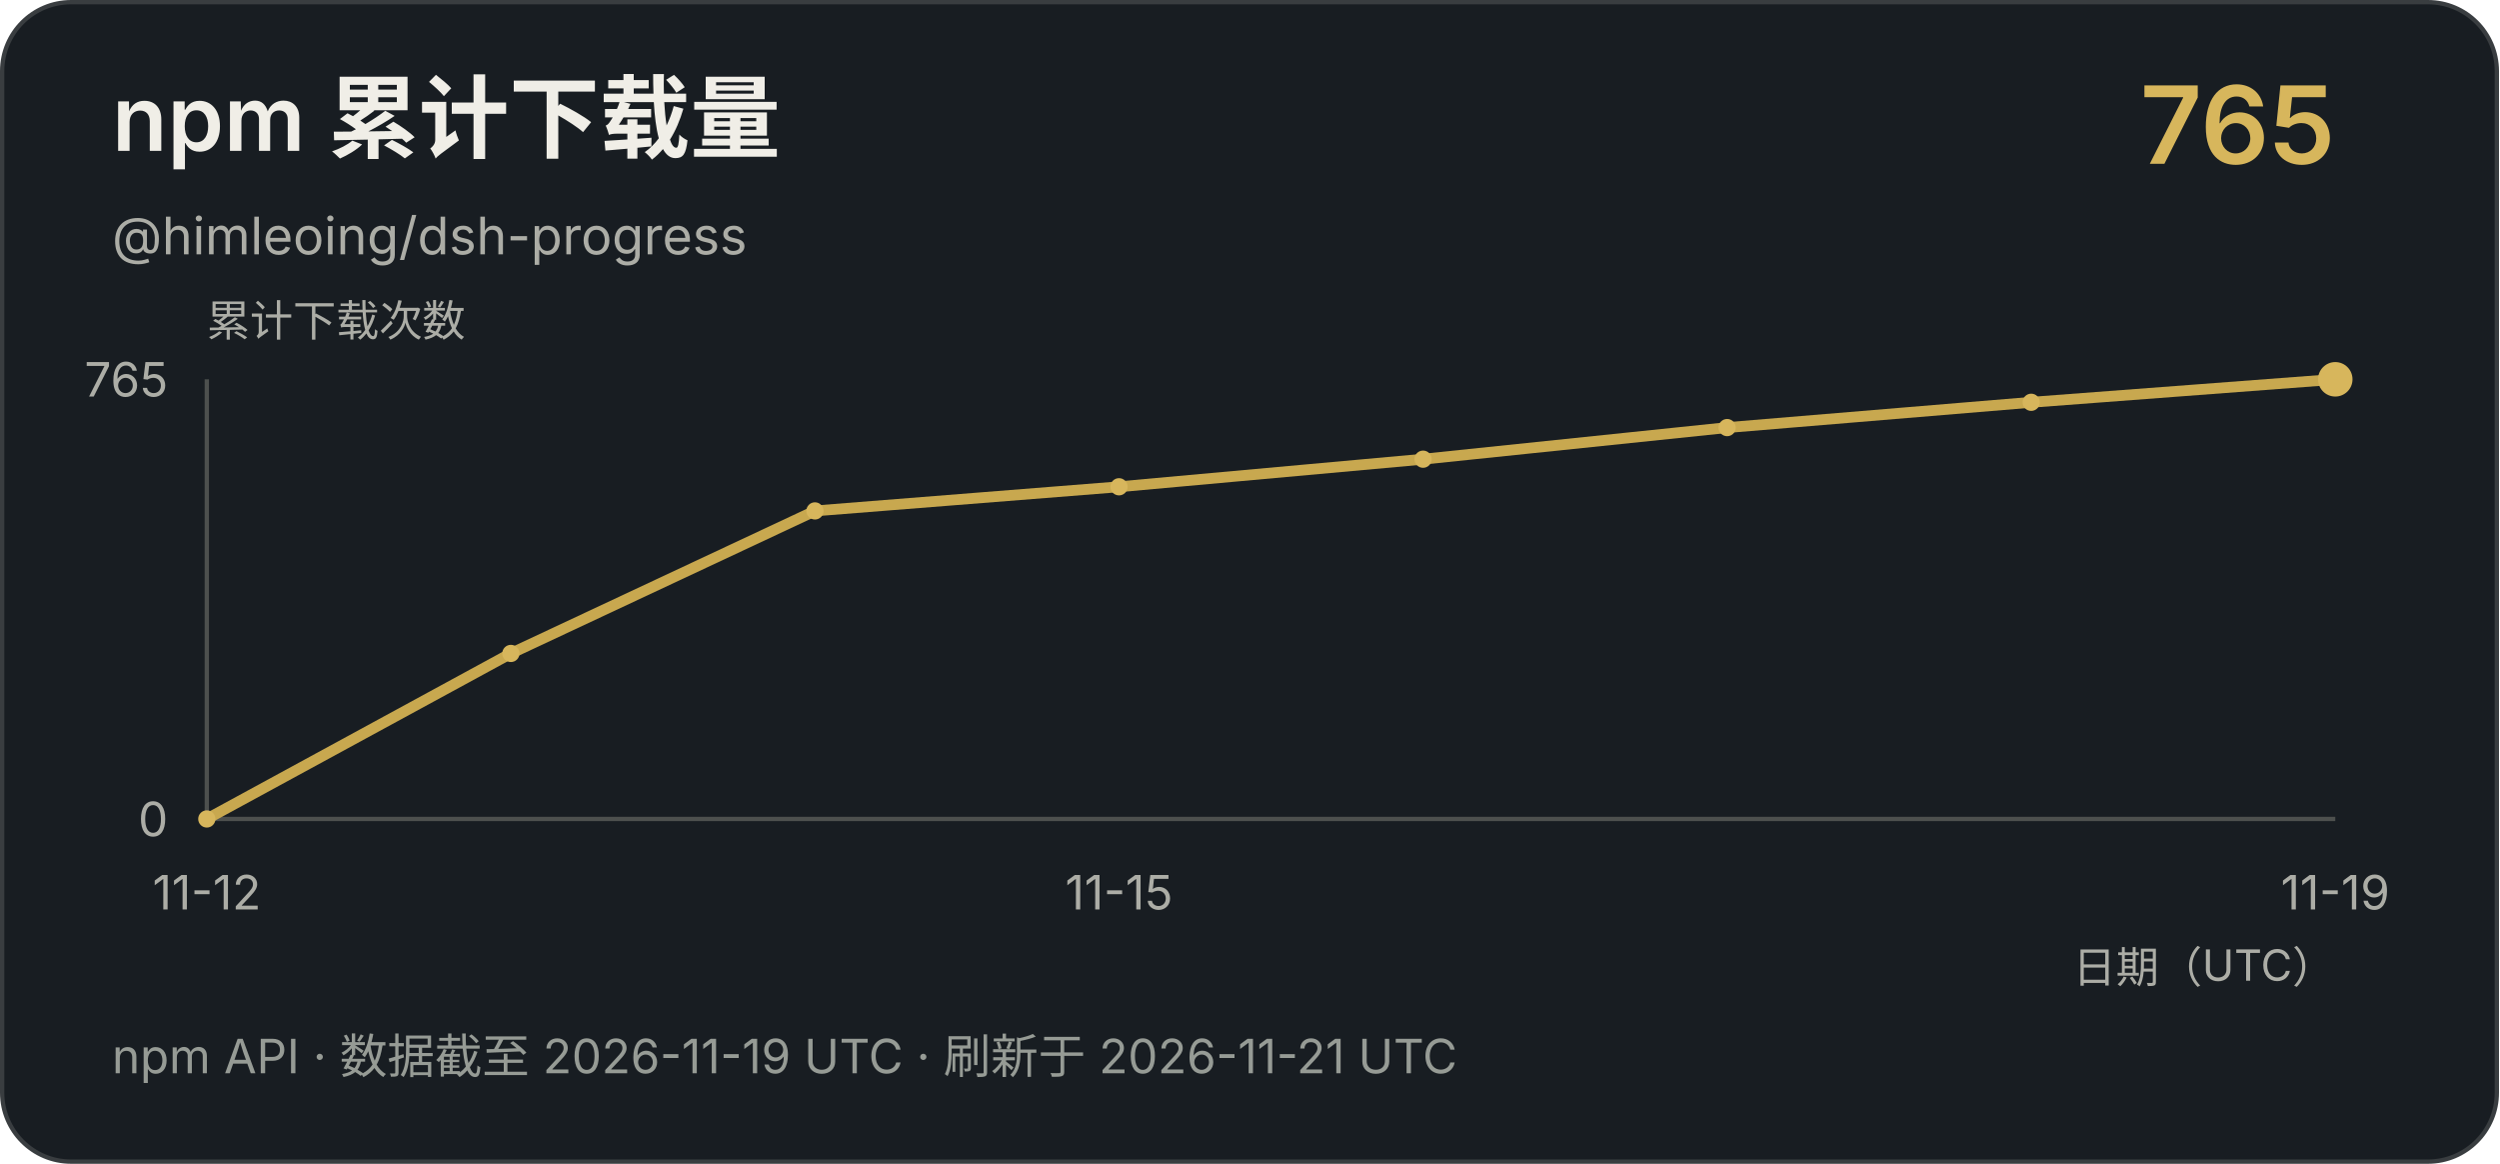
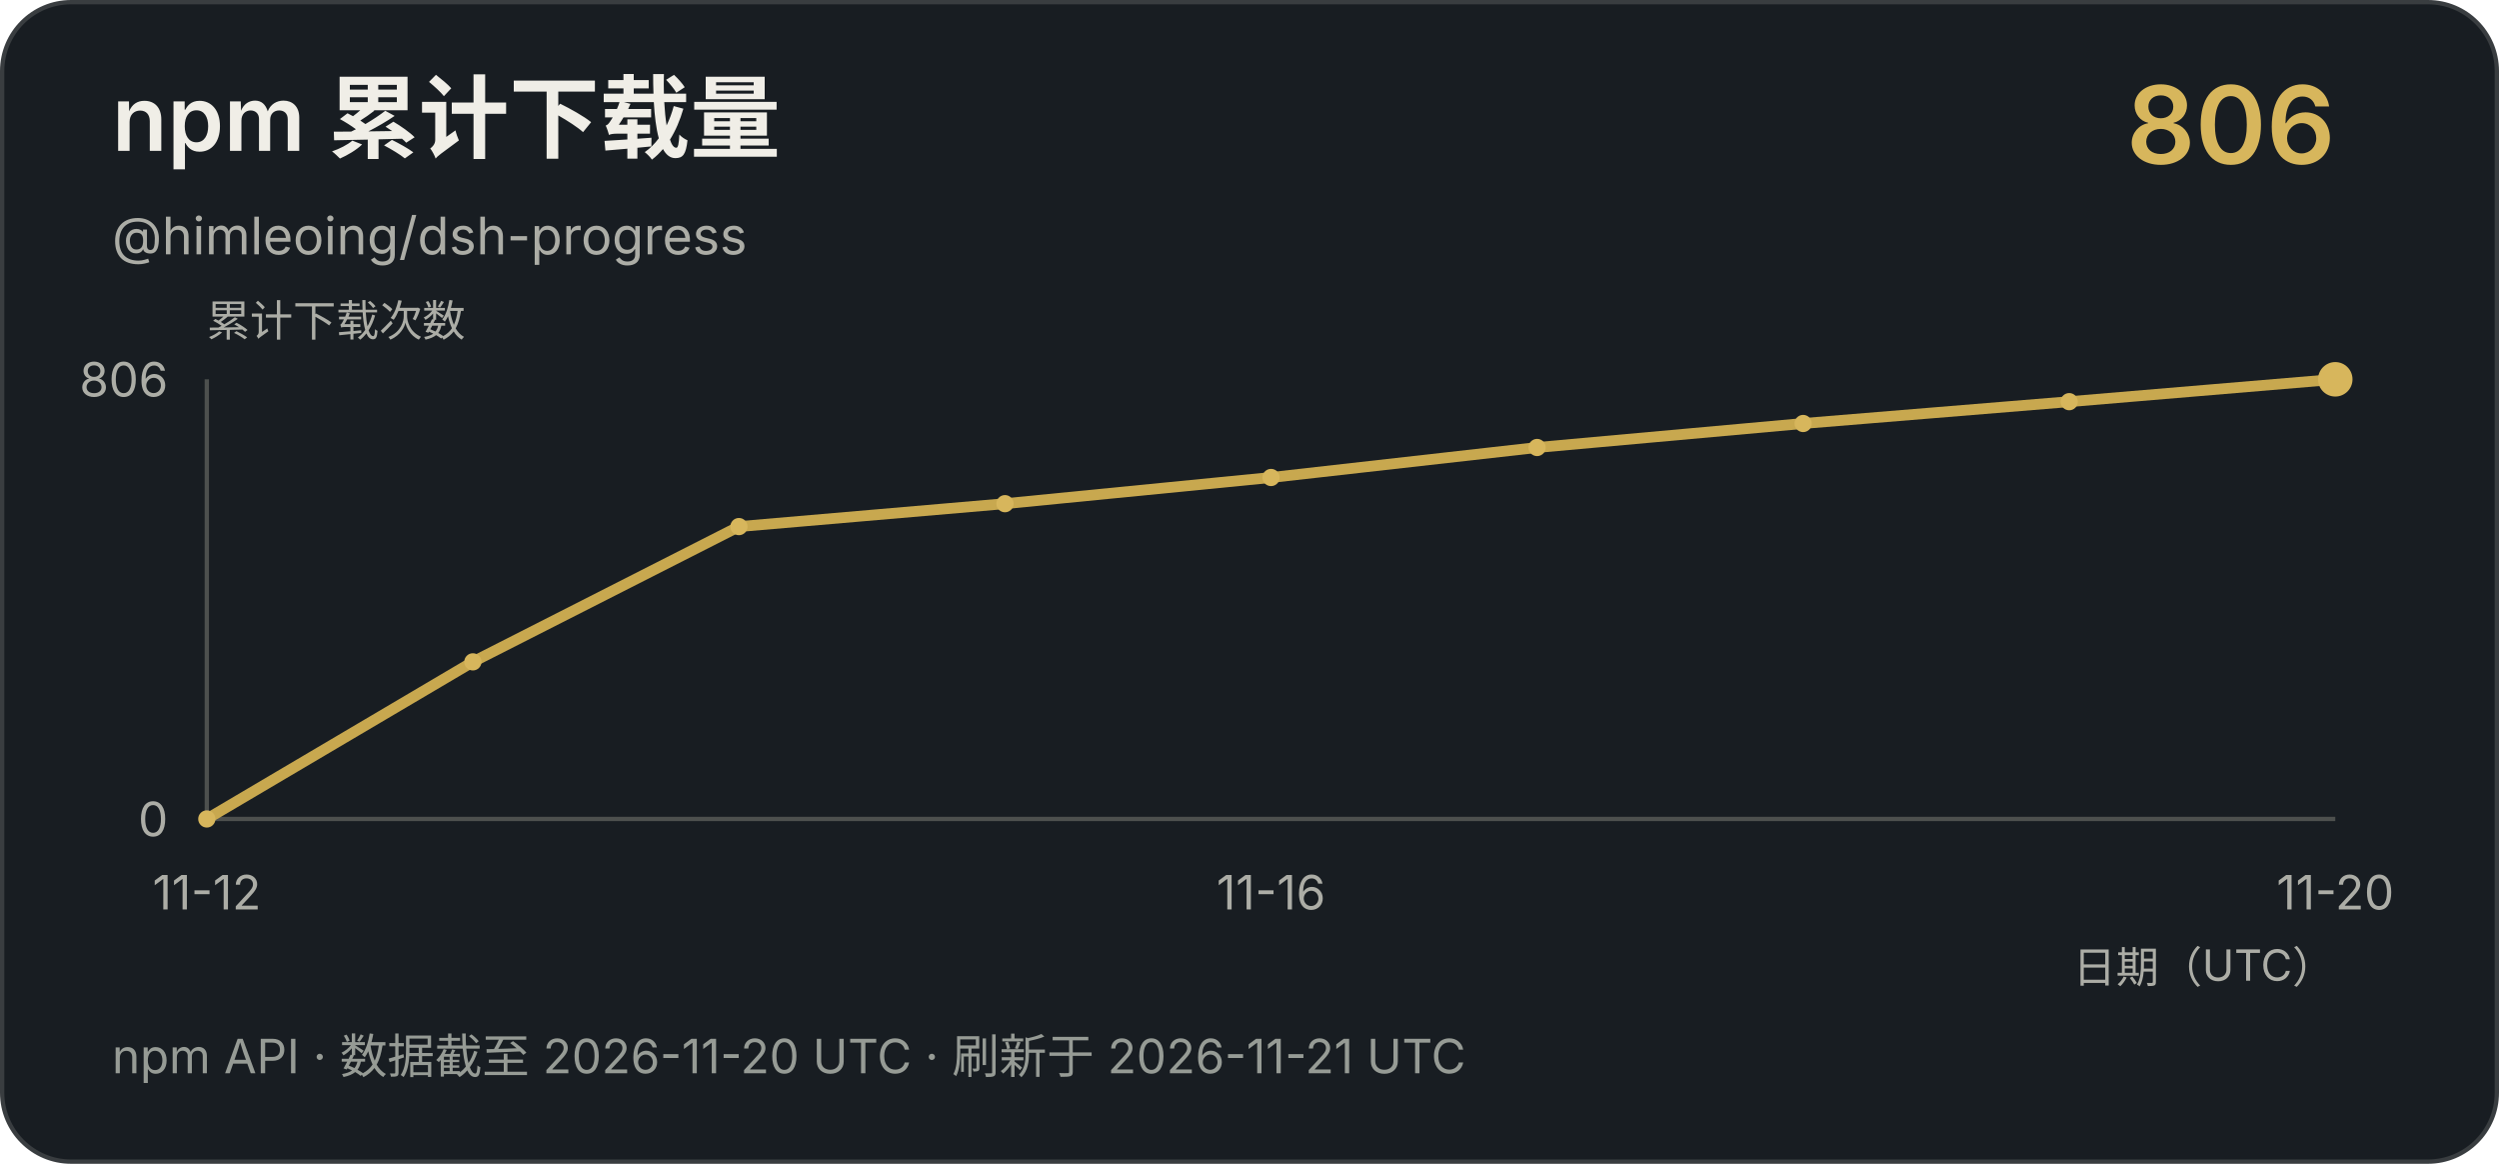
<svg xmlns="http://www.w3.org/2000/svg" width="580" height="270" viewBox="0 0 580 270" role="img" aria-label="npm 累计下载量">
  <rect x=".5" y=".5" width="579" height="269" rx="16" fill="#181d22" stroke="#393d40" />
  <g font-family="-apple-system,BlinkMacSystemFont,Segoe UI,sans-serif">
    <text x="26" y="35" fill="#f0eee7" font-size="21" font-weight="600">npm 累计下载量</text>
    <text x="26" y="59" fill="#acada6" font-size="12">@himleoing/dsh-progress</text>
-     <text x="542" y="38" text-anchor="end" fill="#d7b65c" font-size="25" font-weight="600">765</text>
+     <text x="542" y="38" text-anchor="end" fill="#d7b65c" font-size="25" font-weight="600">806</text>
    <text x="48" y="78" fill="#acada6" font-size="10">累计下载次数</text>
    <text x="542" y="228" text-anchor="end" fill="#acada6" font-size="10">日期（UTC）</text>
    <path d="M48 88V190H542" fill="none" stroke="#4d504e" />
-     <text x="39" y="92" text-anchor="end" fill="#acada6" font-size="11">765</text>
+     <text x="39" y="92" text-anchor="end" fill="#acada6" font-size="11">806</text>
    <text x="39" y="194" text-anchor="end" fill="#acada6" font-size="11">0</text>
-     <polyline points="48,190 118.571,151.6 189.143,118.533 259.714,112.933 330.286,106.533 400.857,99.2 471.429,93.333 542,88" fill="none" stroke="#c8a84f" stroke-width="2.5" />
+     <polyline points="48,190 109.75,153.553 171.5,122.169 233.25,116.854 295,110.779 356.75,103.819 418.5,98.251 480.25,93.189 542,88" fill="none" stroke="#c8a84f" stroke-width="2.5" />
    <circle cx="48" cy="190" r="2" fill="#d7b65c" />
-     <circle cx="118.571" cy="151.6" r="2" fill="#d7b65c" />
-     <circle cx="189.143" cy="118.533" r="2" fill="#d7b65c" />
-     <circle cx="259.714" cy="112.933" r="2" fill="#d7b65c" />
-     <circle cx="330.286" cy="106.533" r="2" fill="#d7b65c" />
-     <circle cx="400.857" cy="99.2" r="2" fill="#d7b65c" />
-     <circle cx="471.429" cy="93.333" r="2" fill="#d7b65c" />
+     <circle cx="109.75" cy="153.553" r="2" fill="#d7b65c" />
+     <circle cx="171.5" cy="122.169" r="2" fill="#d7b65c" />
+     <circle cx="233.25" cy="116.854" r="2" fill="#d7b65c" />
+     <circle cx="295" cy="110.779" r="2" fill="#d7b65c" />
+     <circle cx="356.75" cy="103.819" r="2" fill="#d7b65c" />
+     <circle cx="418.5" cy="98.251" r="2" fill="#d7b65c" />
+     <circle cx="480.25" cy="93.189" r="2" fill="#d7b65c" />
    <circle cx="542" cy="88" r="4" fill="#d7b65c" />
    <text x="48" y="211" text-anchor="middle" fill="#acada6" font-size="11">11-12</text>
-     <text x="259.714" y="211" text-anchor="middle" fill="#acada6" font-size="11">11-15</text>
-     <text x="542" y="211" text-anchor="middle" fill="#acada6" font-size="11">11-19</text>
-     <text x="26" y="249" fill="#969b95" font-size="11">npm API · 数据截至 2026-11-19 UTC · 刷新于 2026-11-21 UTC</text>
+     <text x="295" y="211" text-anchor="middle" fill="#acada6" font-size="11">11-16</text>
+     <text x="542" y="211" text-anchor="middle" fill="#acada6" font-size="11">11-20</text>
+     <text x="26" y="249" fill="#969b95" font-size="11">npm API · 数据截至 2026-11-20 UTC · 刷新于 2026-11-21 UTC</text>
  </g>
</svg>
